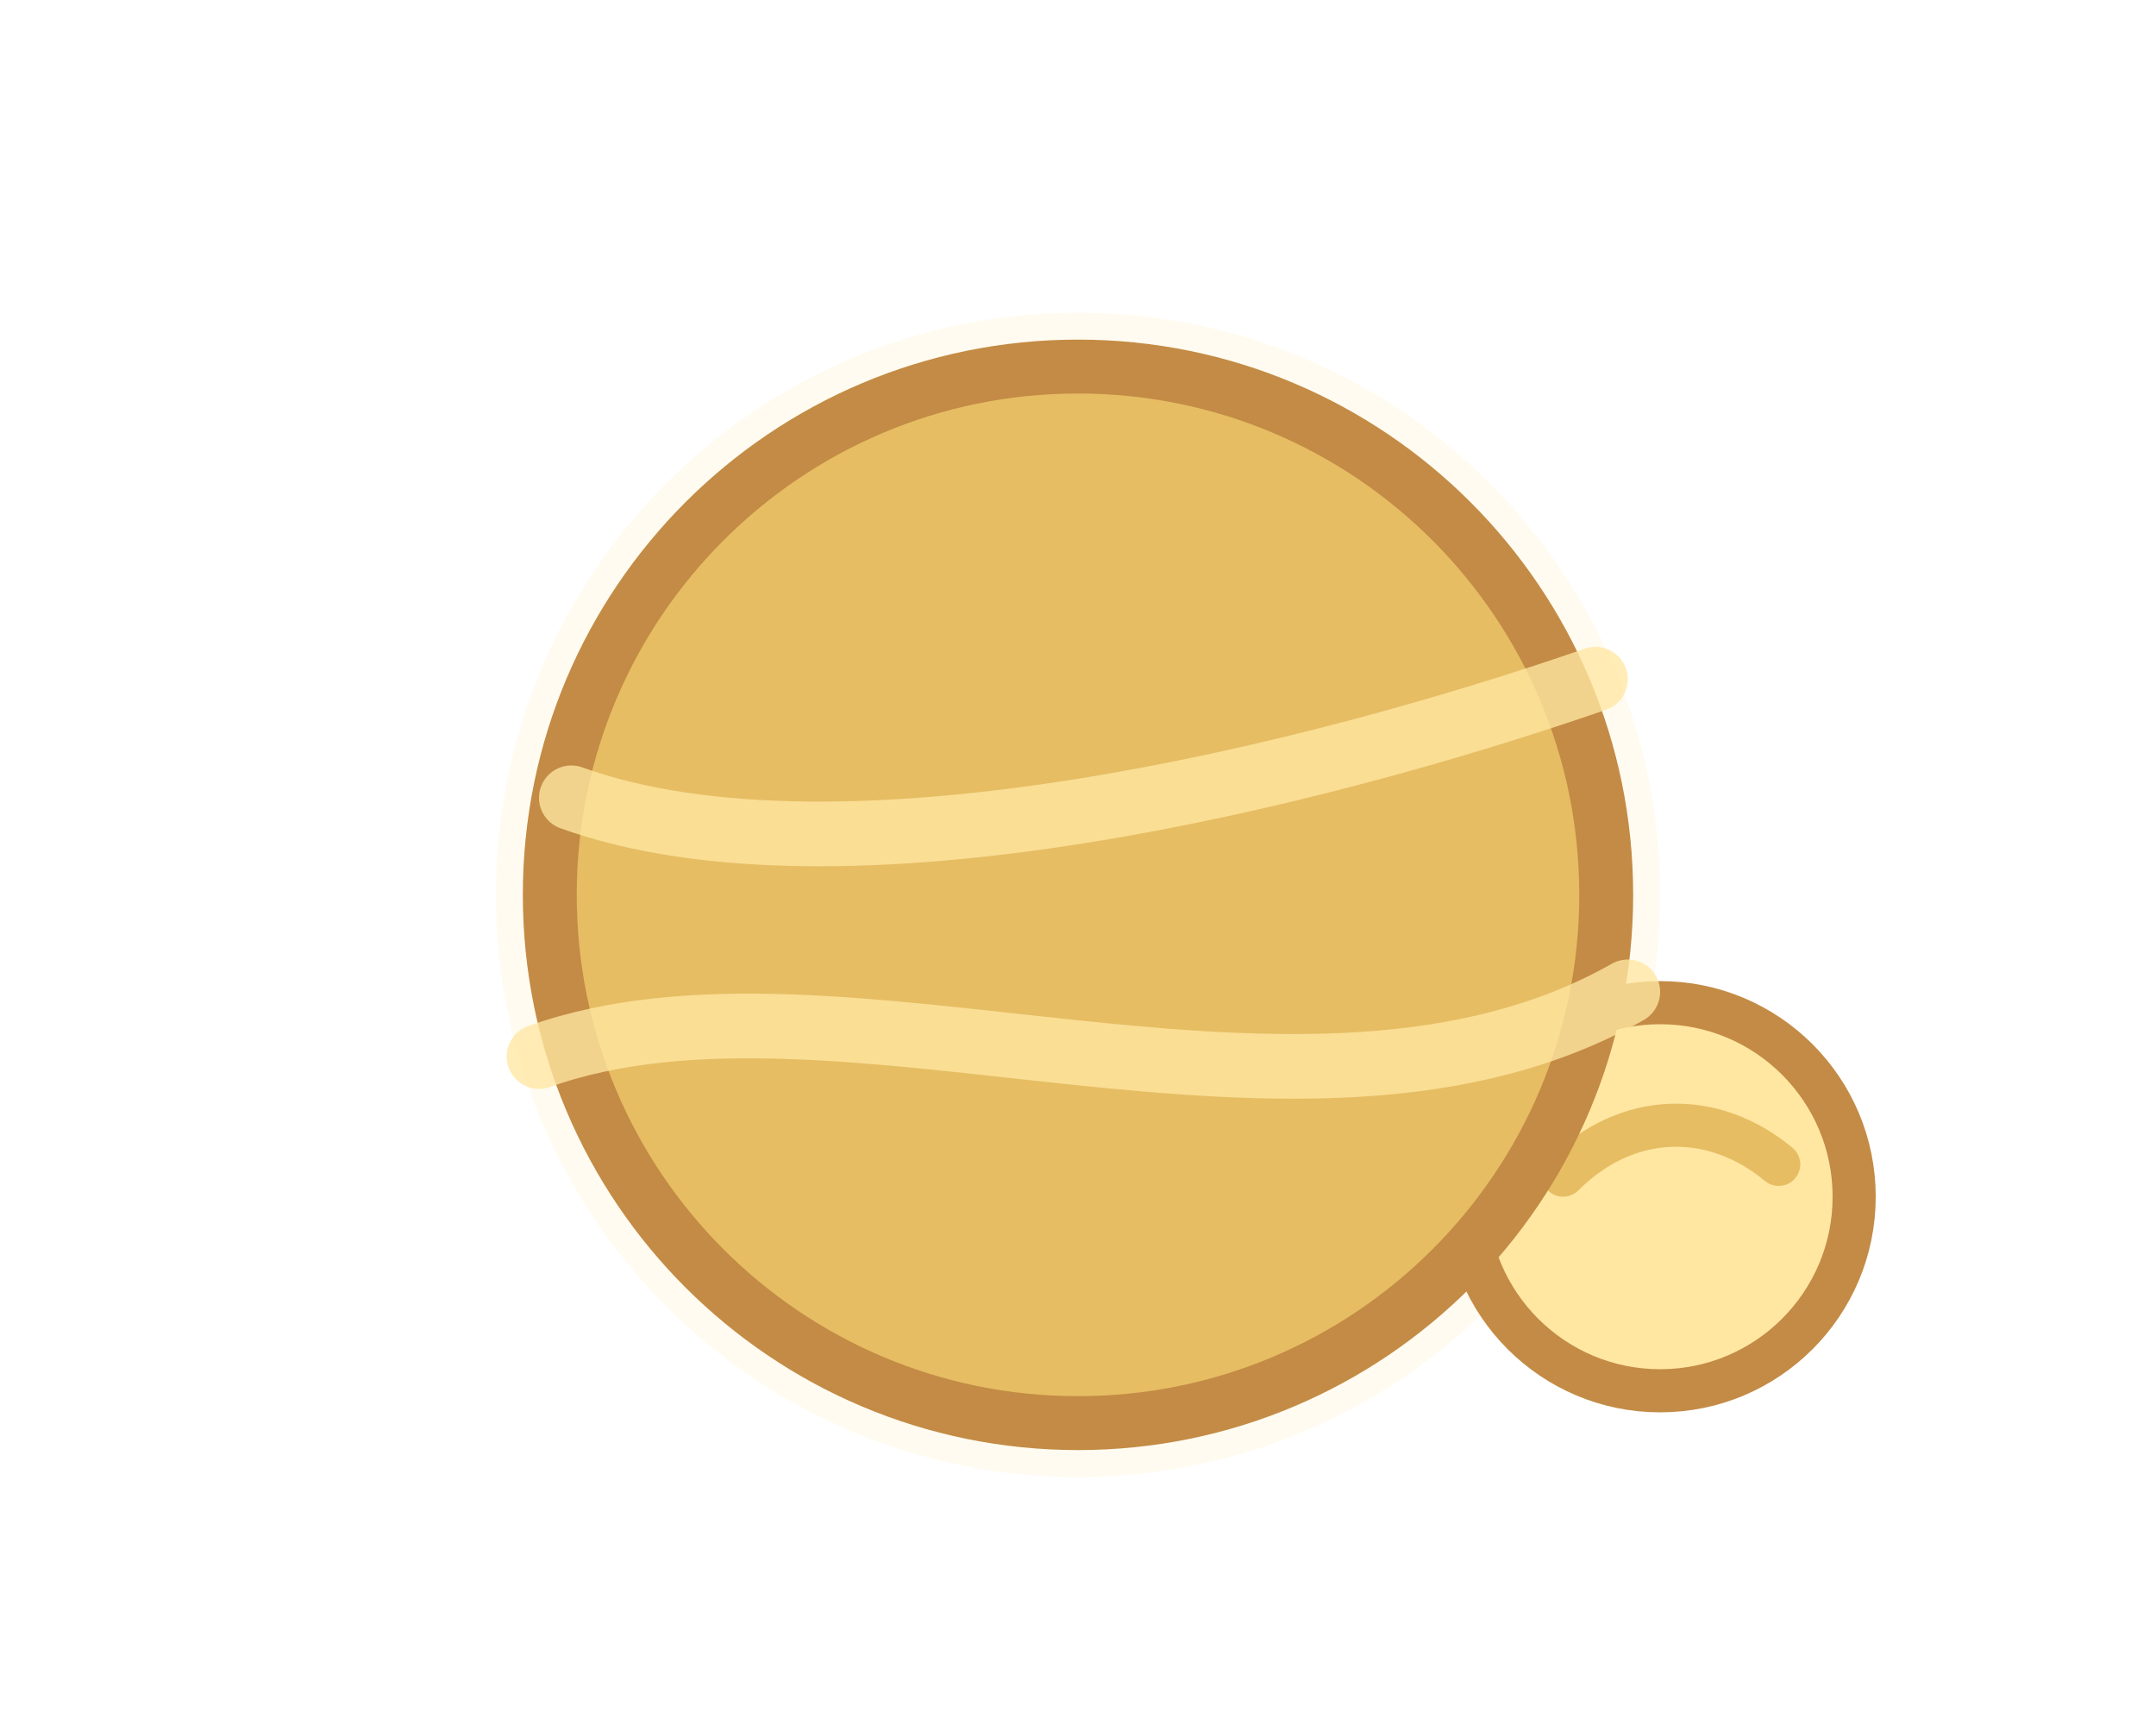
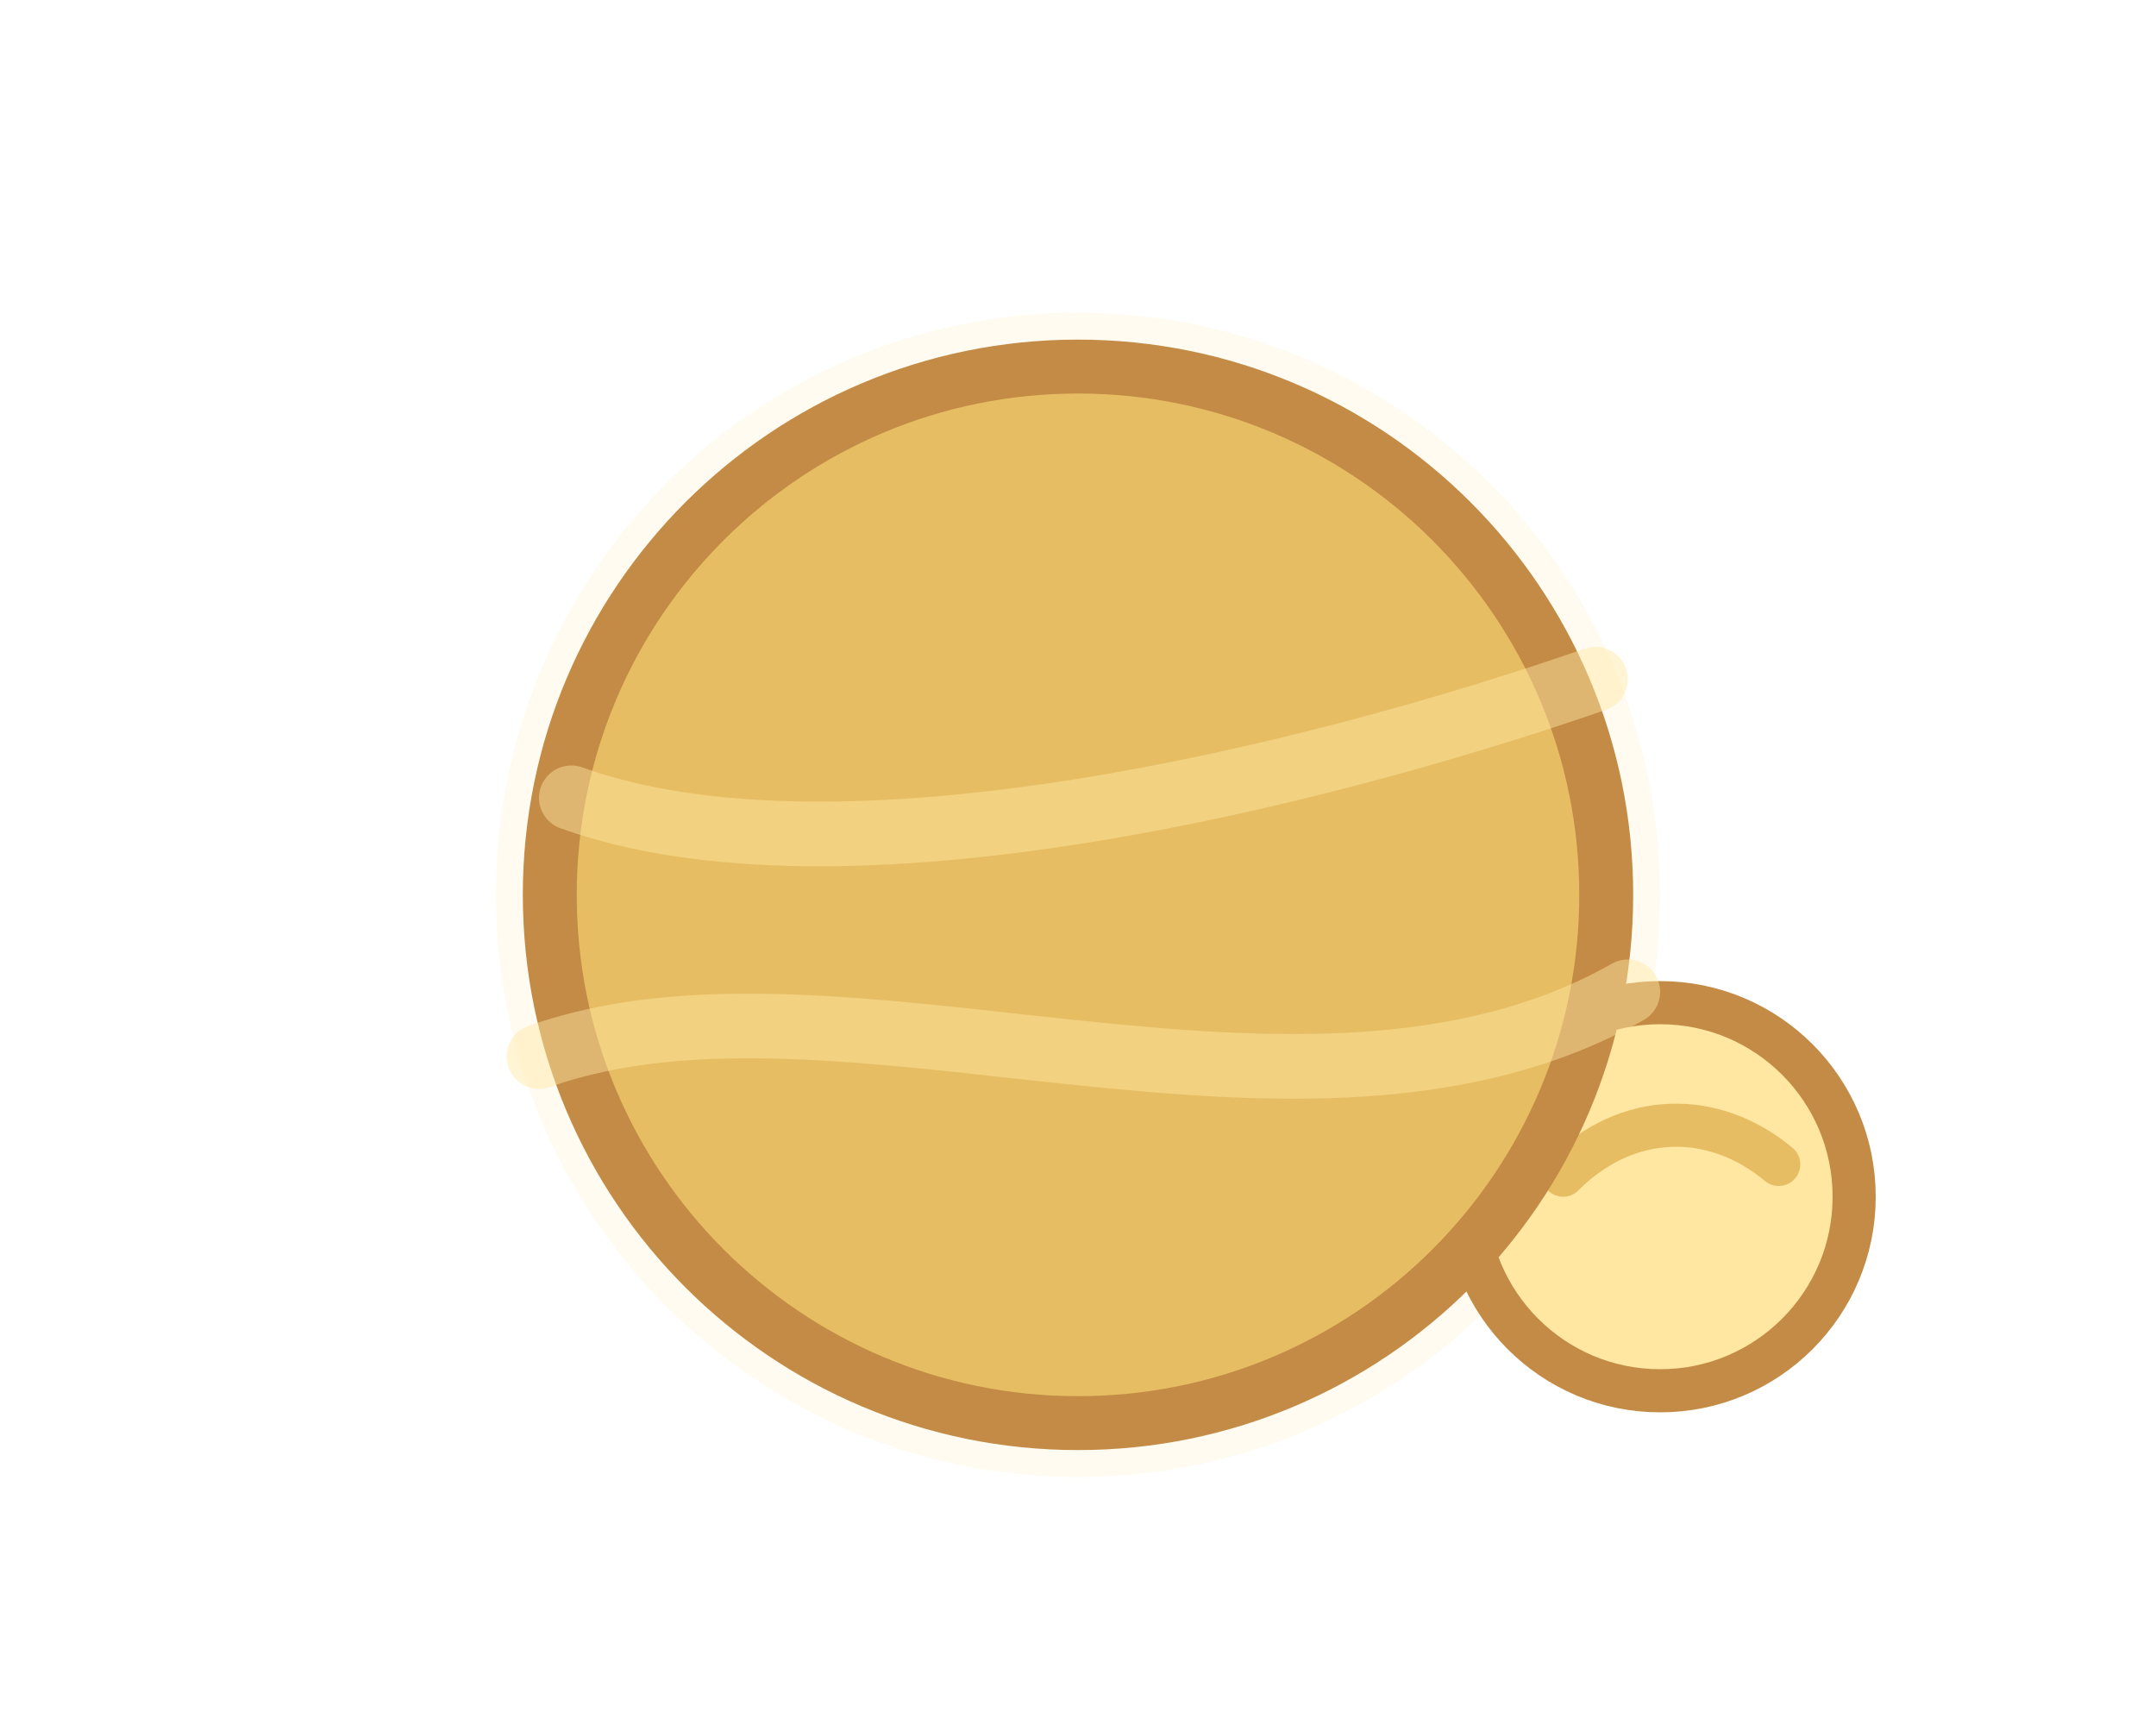
<svg xmlns="http://www.w3.org/2000/svg" viewBox="0 0 200 160" preserveAspectRatio="xMidYMid meet" aria-hidden="true" focusable="false" class="theme-object" data-variant-silhouette="6" data-variant-palette="4" data-variant-orientation="1" data-variant-surface="0" data-variant-companion="5" data-variant-atmosphere="4" data-visual-axis="orientation" data-visual-value="1" data-visual-scope="self">
  <g data-visual-axis="palette" data-visual-value="4">
    <g data-visual-axis="atmosphere" data-visual-value="4">
      <ellipse cx="100" cy="83" rx="54" ry="54" fill="#ffe7a2" opacity=".16" />
    </g>
    <g data-visual-axis="companion" data-visual-value="5">
      <circle cx="154" cy="111" r="18" fill="#ffe7a2" stroke="#c38b45" stroke-width="4" />
      <path d="M145 109C151 103 159 103 165 108" fill="none" stroke="#e6bd63" stroke-width="4" stroke-linecap="round" />
    </g>
    <ellipse data-visual-axis="silhouette" data-visual-value="6" data-visual-scope="self" cx="100" cy="83" rx="49" ry="49" fill="rgb(230, 189, 99)" stroke="rgb(195, 139, 69)" stroke-width="5" />
-     <g data-visual-axis="surface" data-visual-value="0">
+     <g data-visual-axis="surface" data-visual-value="0" opacity=".6">
      <path class="theme-detail" d="M53 74C78 83 122 72 148 63M50 98C78 88 121 109 151 92" fill="none" stroke="#ffe7a2" stroke-width="6" stroke-linecap="round" opacity=".78" />
    </g>
  </g>
  <rect data-theme-content-area="content" x="56" y="62" width="88" height="42" fill="none" stroke="none" />
</svg>
